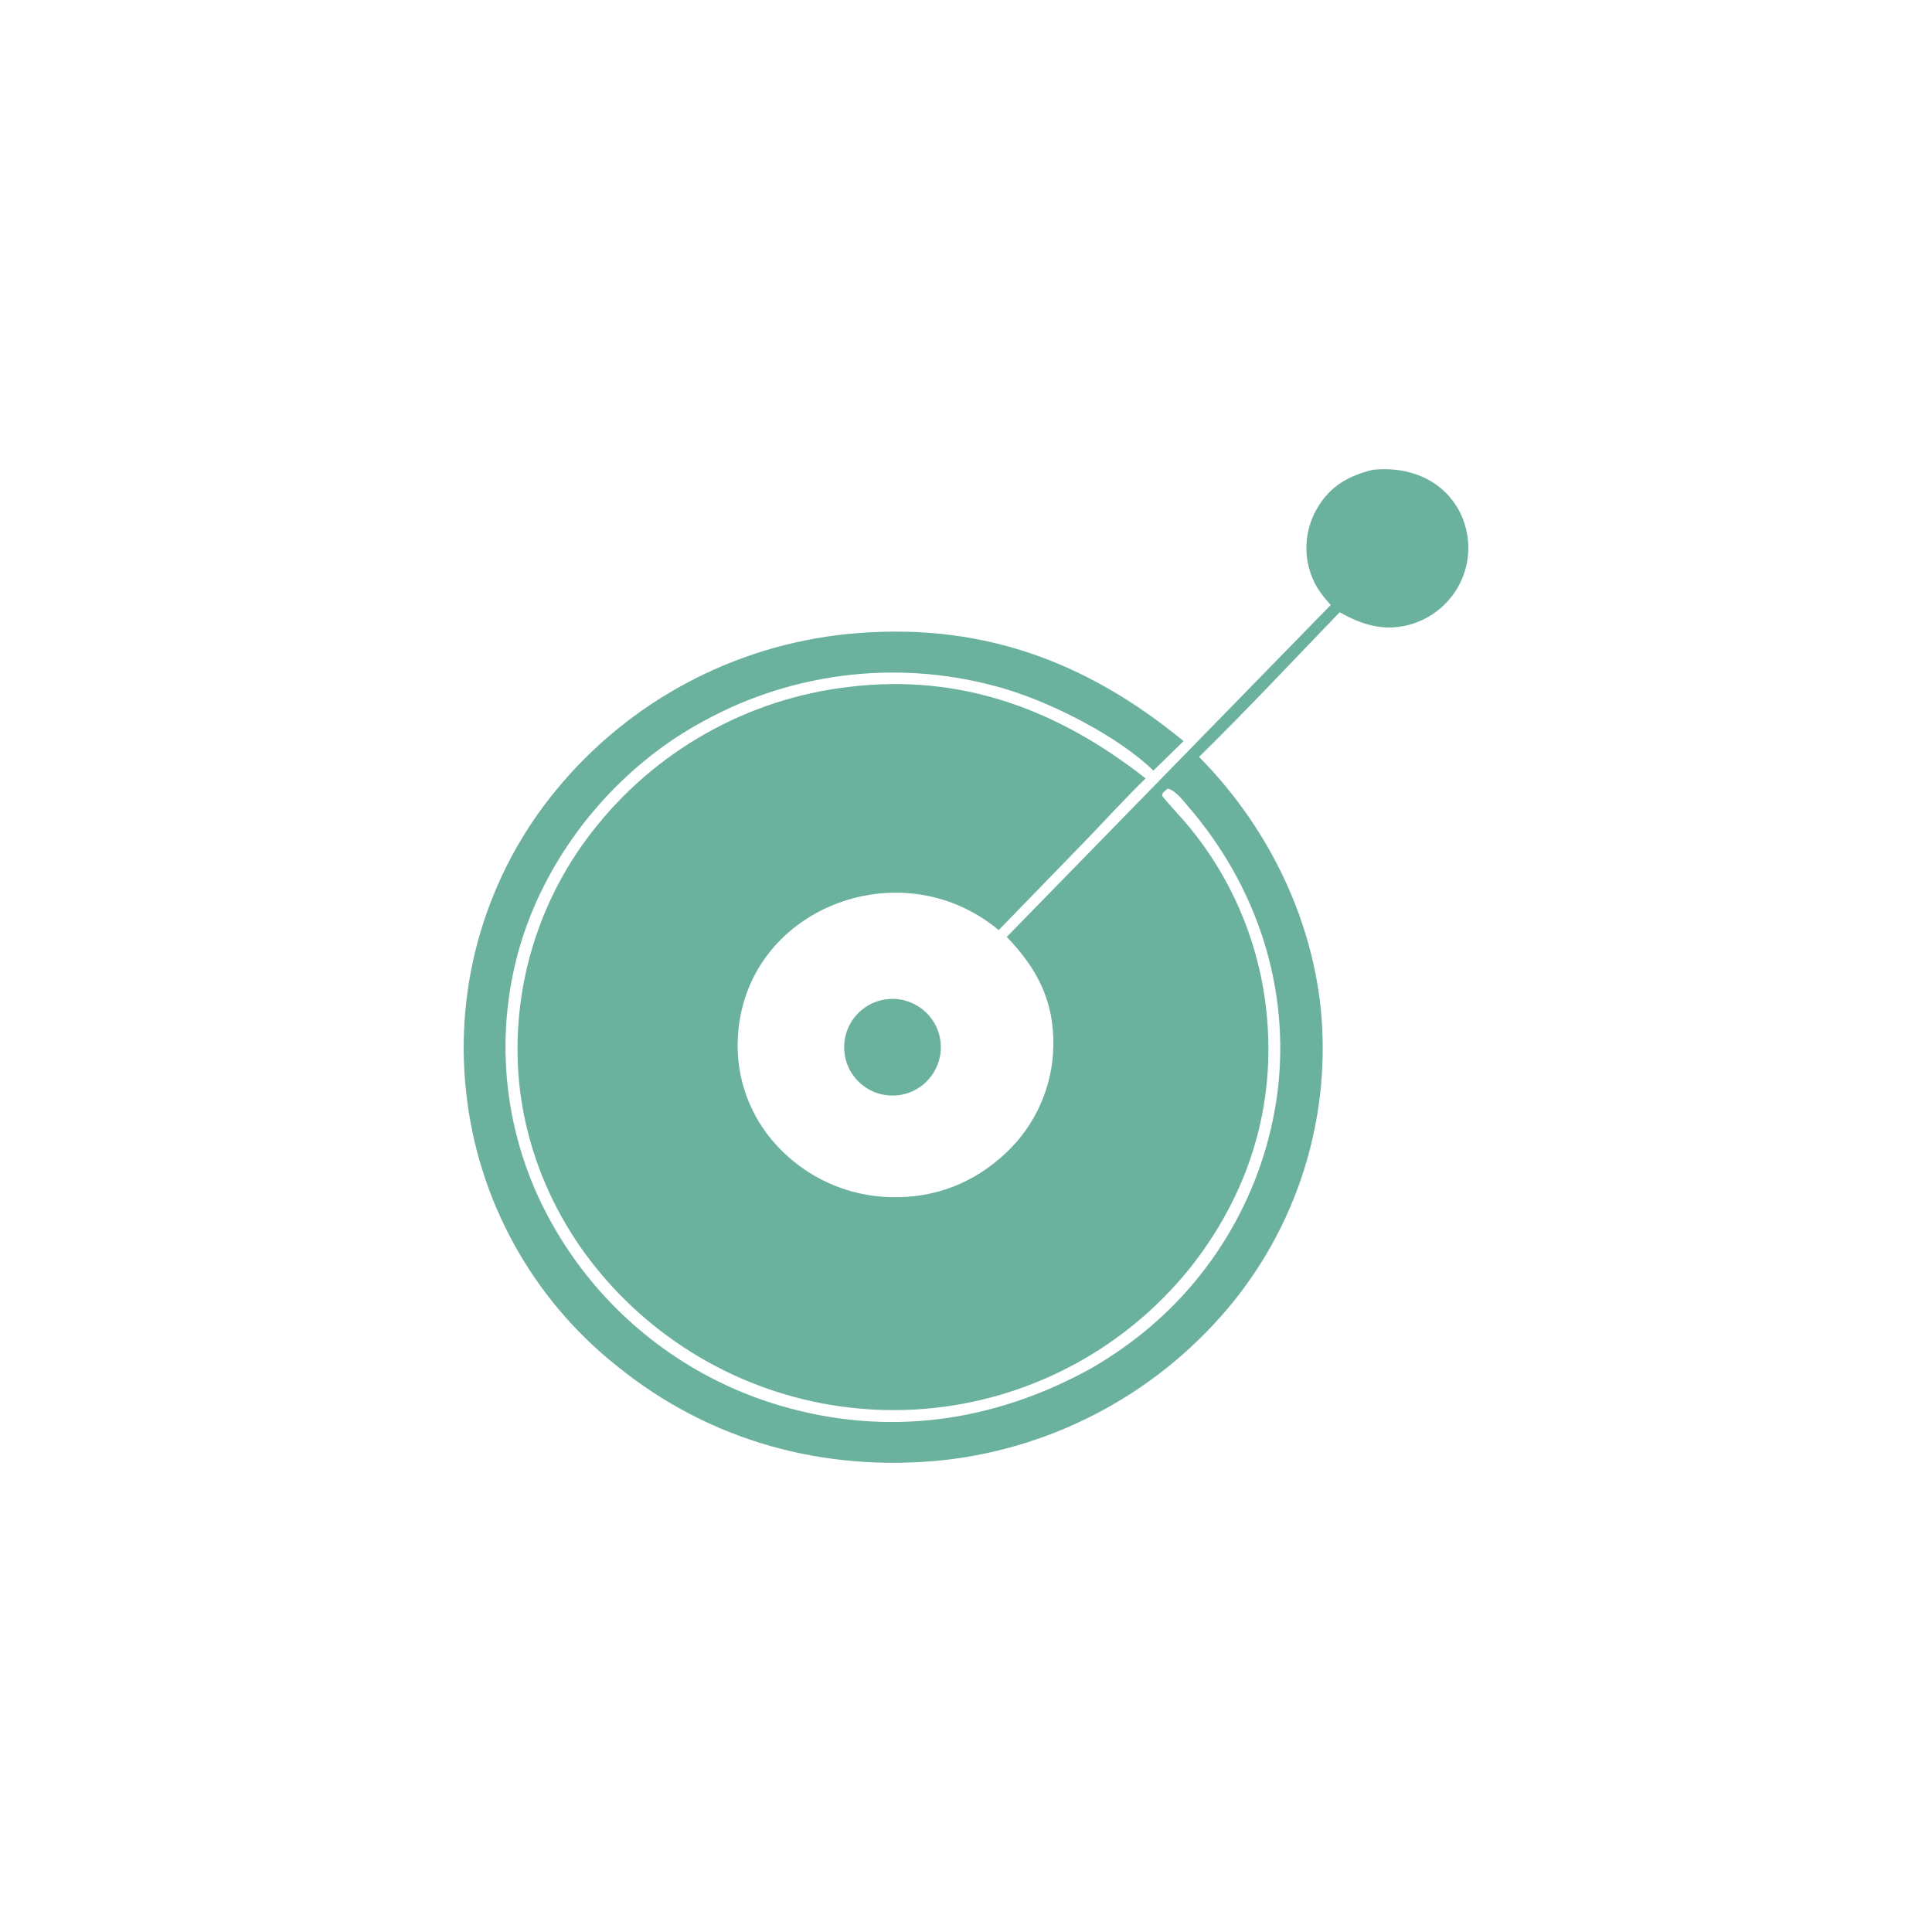
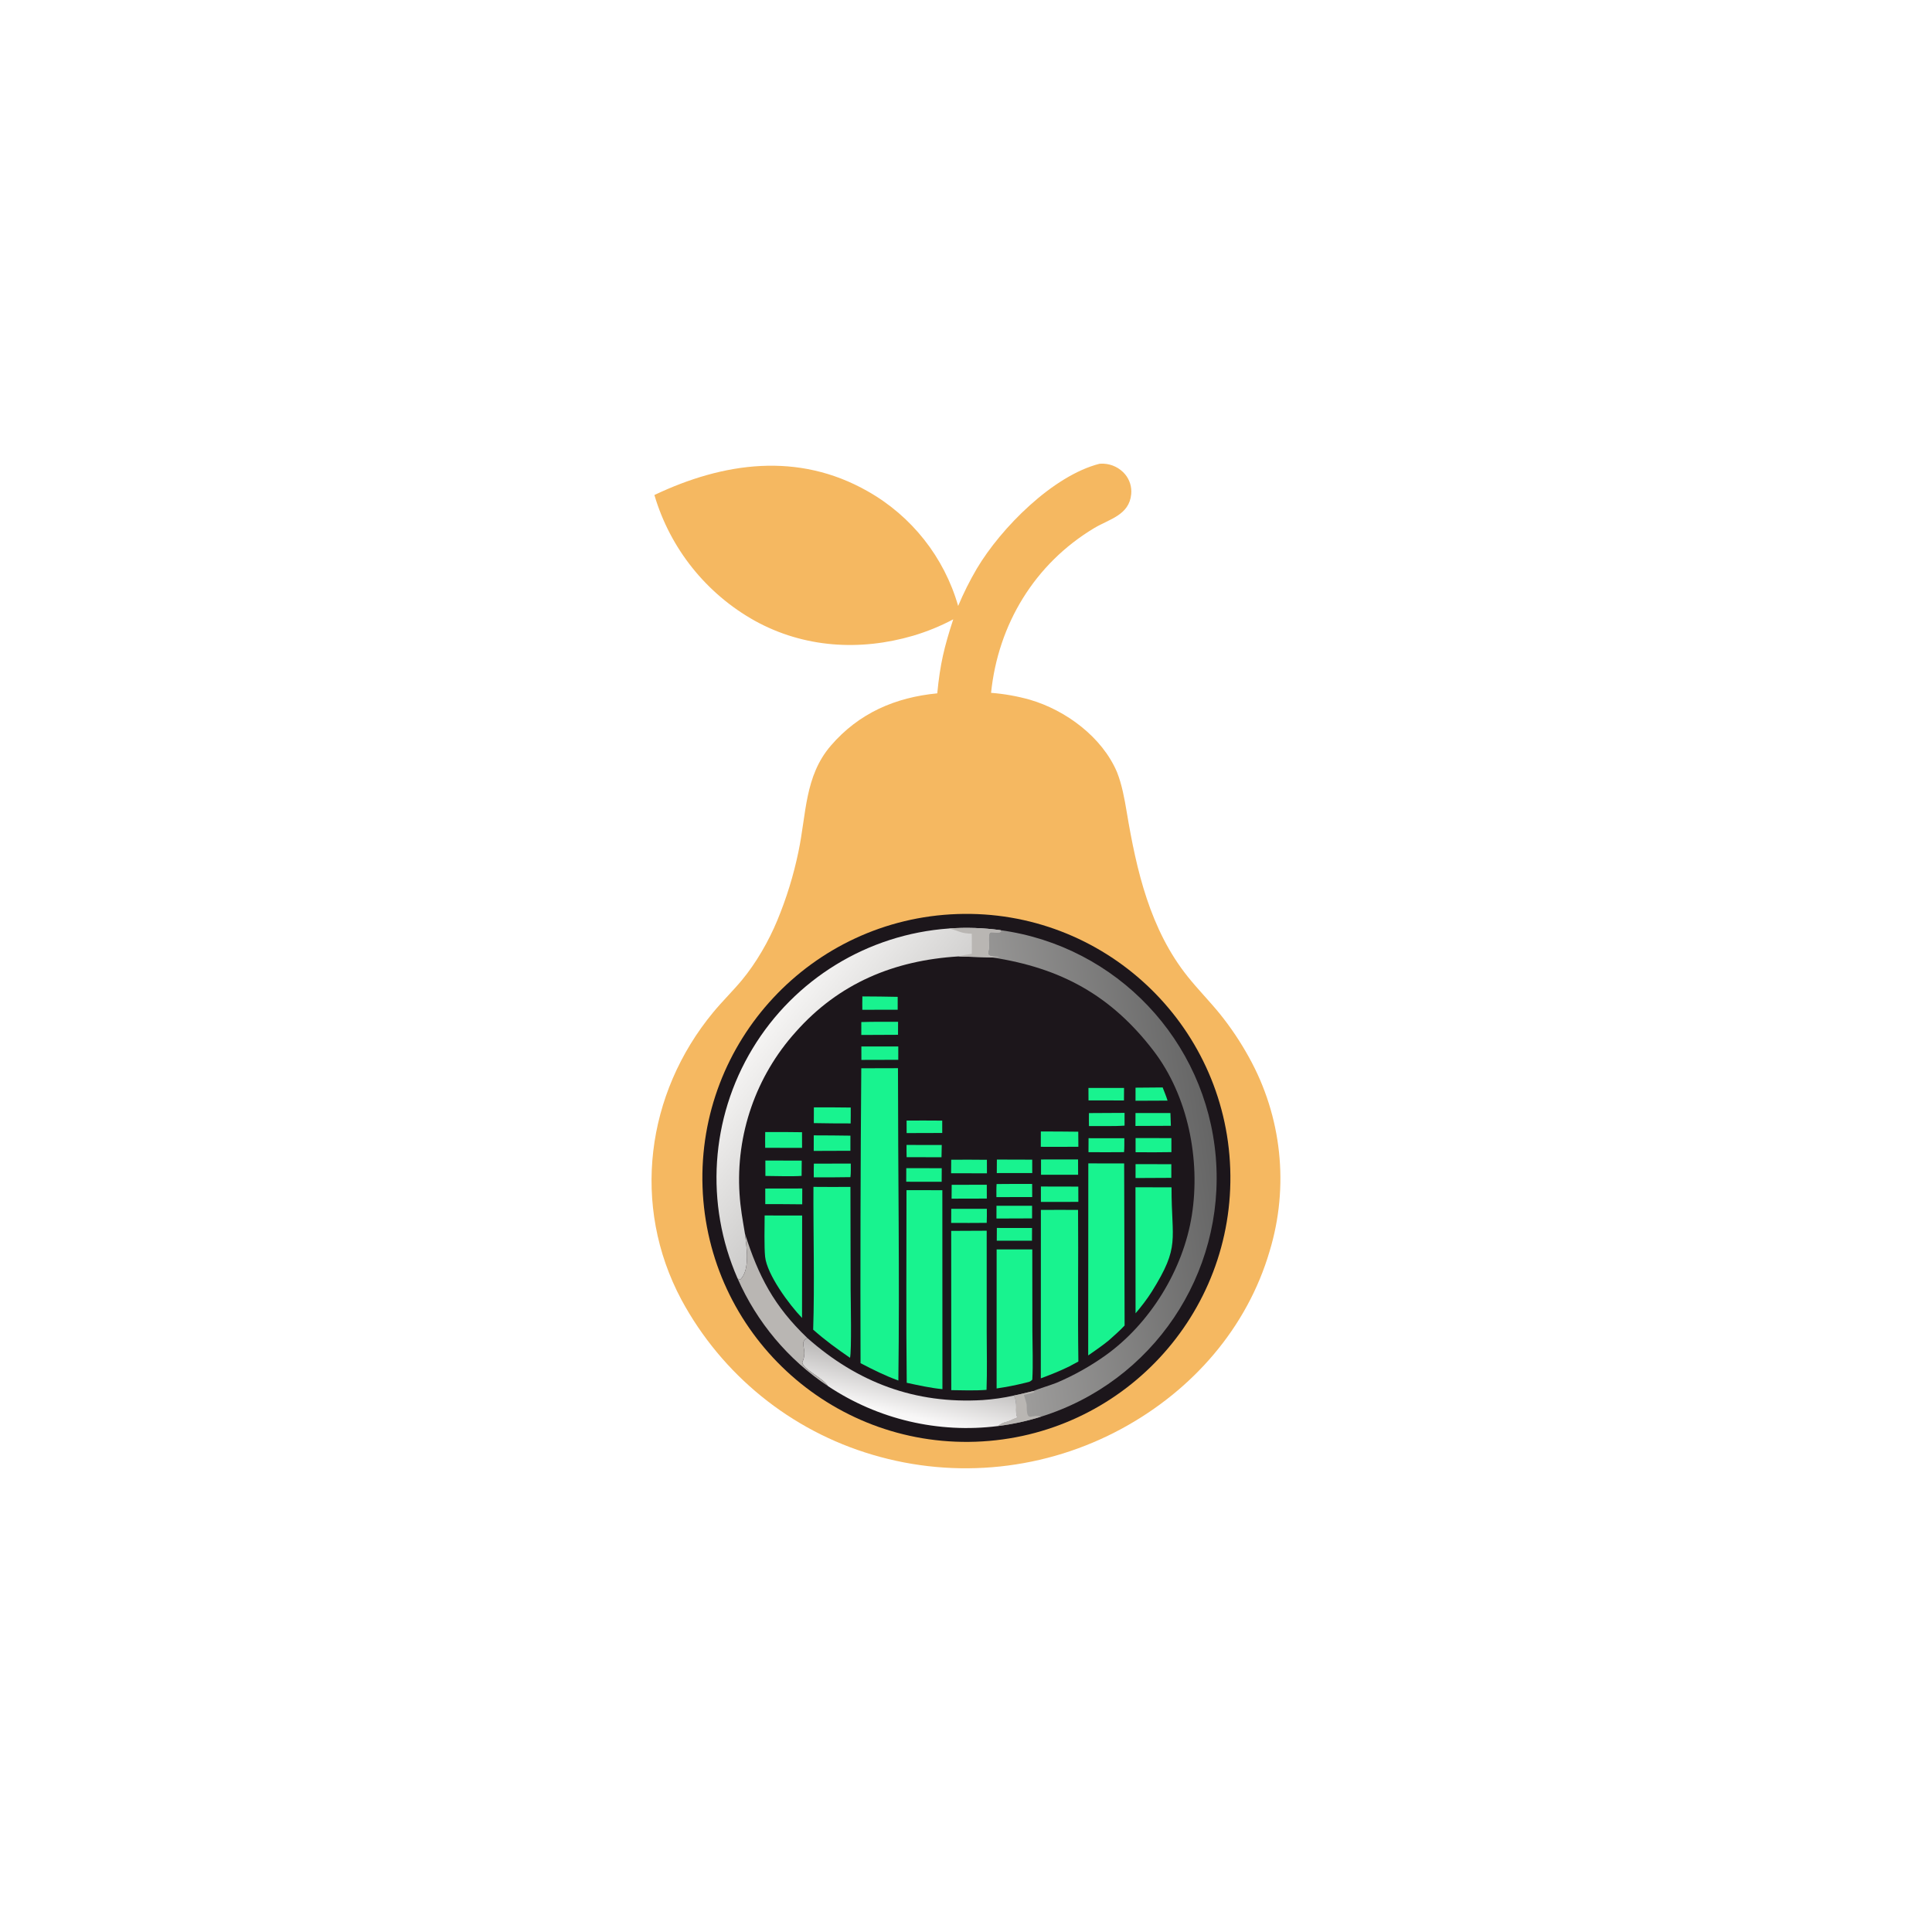
<svg xmlns="http://www.w3.org/2000/svg" width="1024" height="1024" viewBox="0 0 1024 1024">
-   <g transform="translate(-286.391,-76.647) scale(0.780578)">
-     <path d="M 1299.11 417.165 C 1312.08 415.935 1324.69 417.605 1336.32 423.731 C 1348.44 430.143 1357.49 441.13 1361.47 454.251 C 1365.79 468.119 1364.31 483.146 1357.36 495.902 C 1350.4 508.671 1338.63 518.133 1324.66 522.189 C 1306.8 527.213 1292.07 522.591 1276.53 513.927 C 1245.44 546.175 1212.87 580.948 1181.05 612.129 C 1226.12 657.66 1256.57 717.915 1263.58 781.816 C 1270.97 853.291 1250.01 924.811 1205.2 980.986 C 1156.3 1041.96 1085.2 1081.05 1007.51 1089.66 C 926.636 1098.04 848.853 1076.97 785.493 1025.47 C 728.016 979.696 691.254 912.817 683.414 839.759 C 675.232 765.941 697.273 691.955 744.517 634.649 C 793.789 574.673 864.769 536.602 941.989 528.732 C 1030.3 519.967 1102.95 545.829 1170.54 601.399 L 1150.06 621.421 C 1125.86 597.979 1081.28 575.467 1049.26 565.917 C 980.584 545.526 906.592 553.567 843.895 588.236 C 785.411 619.884 738.634 676.953 719.854 740.826 C 701.707 803.186 709.16 870.208 740.564 927.057 C 774.012 988.008 830.27 1033.2 896.997 1052.73 C 969.369 1073.96 1040.98 1063.92 1106.69 1027.93 C 1117.47 1021.81 1127.82 1014.94 1137.65 1007.38 C 1190.95 966.615 1225.76 906.252 1234.36 839.702 C 1243.17 768.935 1220.23 699.913 1174.07 646.258 C 1170.72 642.37 1164.77 634.372 1159.69 633.74 L 1156.43 636.547 C 1156.26 637.214 1156.1 637.881 1155.94 638.548 C 1160.7 644.524 1169.84 654.162 1174.33 659.624 C 1202.19 693.459 1220.06 734.39 1225.95 777.82 C 1234.66 842.981 1217.37 903.803 1177.58 955.806 C 1136.03 1009.32 1075.11 1044.37 1007.96 1053.39 C 939.28 1062.56 869.787 1043.87 814.967 1001.49 C 763.049 961.297 728.157 903.781 719.95 838.326 C 712.591 775.838 730.103 712.963 768.705 663.276 C 811.243 608.21 874.197 572.635 943.315 564.605 C 1019.74 555.311 1085.39 580.141 1144.79 626.753 C 1131.66 639.469 1117.48 654.967 1104.72 668.227 L 1045.01 729.743 C 978.128 673.875 871.855 715.429 867.884 803.132 C 866.487 830.071 876.077 856.423 894.462 876.163 C 914.434 897.851 942.383 910.461 971.86 911.083 C 1001.81 911.855 1028.58 901.371 1050.26 880.741 C 1070.04 862.037 1081.52 836.187 1082.11 808.965 C 1082.85 778.085 1071.22 755.949 1050.52 734.356 L 1270.49 508.984 C 1263.19 501.058 1258.32 493.962 1255.58 483.317 C 1252.13 469.642 1254.24 455.157 1261.44 443.032 C 1270.53 427.78 1282.56 421.364 1299.11 417.165 z" fill="rgb(106,178,157)" transform="translate(0,0)" />
-     <path d="M 969.071 776.678 C 986.9 774.582 1003.1 787.2 1005.44 804.999 C 1007.78 822.798 995.385 839.172 977.62 841.753 C 965.911 843.454 954.193 838.72 946.95 829.364 C 939.707 820.008 938.061 807.478 942.641 796.568 C 947.222 785.659 957.32 778.059 969.071 776.678 z" fill="rgb(106,178,157)" transform="translate(0,0)" />
-   </g>
+   <svg x="345.328" y="245.760" width="333.344" height="532.480" viewBox="699.171 236.157 650.686 1039.398" preserveAspectRatio="xMidYMid meet">
+     <defs>
+       <linearGradient gradientUnits="userSpaceOnUse" id="Gradient1" x1="971.361" x2="959.63" y1="1166.72" y2="1220.04">
+         <stop class="stop0" offset="0" stop-color="rgb(184,182,181)" stop-opacity="1" />
+         <stop class="stop1" offset="1" stop-color="rgb(248,247,247)" stop-opacity="1" />
+       </linearGradient>
+       <linearGradient gradientUnits="userSpaceOnUse" id="Gradient2" x1="922.39" x2="813.608" y1="912.055" y2="826.303">
+         <stop class="stop0" offset="0" stop-color="rgb(204,203,202)" stop-opacity="1" />
+         <stop class="stop1" offset="1" stop-color="rgb(245,244,243)" stop-opacity="1" />
+       </linearGradient>
+       <linearGradient gradientUnits="userSpaceOnUse" id="Gradient3" x1="1282.84" x2="1051.43" y1="939.9" y2="973.793">
+         <stop class="stop0" offset="0" stop-color="rgb(101,101,101)" stop-opacity="1" />
+         <stop class="stop1" offset="1" stop-color="rgb(157,156,155)" stop-opacity="1" />
+       </linearGradient>
+     </defs>
+     <path d="M 1162.62 236.256 C 1164.08 236.158 1165.55 236.091 1167.01 236.171 C 1175.53 236.613 1183.49 240.539 1189.03 247.029 C 1193.87 252.79 1196.17 260.254 1195.43 267.736 C 1193.38 289.46 1172.66 293.482 1157.07 302.841 C 1095.54 339.794 1057.75 402.331 1050.45 473.239 C 1064.07 474.29 1077.56 476.687 1090.7 480.395 C 1127.64 491.181 1165.24 518.866 1180.69 555.165 C 1185.84 568.024 1188.56 583.095 1190.83 596.723 C 1200.89 656.931 1214.89 718.029 1253.87 766.807 C 1264.35 779.914 1276.45 792.207 1287.19 805.409 C 1298.52 819.489 1308.6 834.534 1317.31 850.371 C 1351.27 911.54 1358.98 983.87 1338.66 1050.82 C 1315.28 1130.55 1258.74 1194.69 1186.29 1234.18 C 1107.23 1277.31 1014.24 1287.16 927.903 1261.55 C 843.209 1236.6 771.993 1178.84 730.084 1101.13 C 678.072 1003.7 693.456 887.835 762.985 803.751 C 772.495 792.25 783.223 781.811 792.62 770.516 C 807.373 752.781 820.422 730.033 829.235 708.775 C 838.777 685.826 846.113 662.022 851.143 637.683 C 859.455 598.342 857.51 559.484 884.647 527.926 C 913.714 494.123 951.538 477.936 994.782 473.762 C 997.774 443.138 1001.92 426.069 1011.32 397.193 C 998.099 404.218 984.203 409.897 969.845 414.147 C 914.717 430.266 856.87 426.687 806.209 398.791 C 755.794 370.695 718.42 323.934 702.126 268.567 C 773.735 234.554 850.814 223.804 922.642 264.609 C 968.281 290.326 1001.96 332.979 1016.39 383.339 C 1021.96 370.072 1028.41 357.188 1035.69 344.774 C 1060.82 302.507 1114.45 248.496 1162.62 236.256 z" fill="rgb(245,184,97)" transform="translate(0,0)" />
+     <path d="M 1015.63 702.096 C 1166.31 696.972 1292.65 814.901 1297.89 965.575 C 1303.14 1116.25 1185.31 1242.68 1034.64 1248.04 C 883.799 1253.41 757.196 1135.42 751.945 984.579 C 746.694 833.735 864.786 707.227 1015.63 702.096 z" fill="rgb(28,22,27)" transform="translate(0,0)" />
+     <path d="M 1006.72 717.056 C 1024.6 715.783 1042.55 716.37 1060.3 718.808 C 1180.41 735.302 1272.96 832.981 1282.96 953.803 C 1292.95 1074.62 1217.71 1186.19 1101.95 1222.19 C 1087.46 1226.7 1072.59 1229.93 1057.53 1231.83 C 995.898 1239.61 933.52 1224.96 881.795 1190.55 C 840.54 1163.11 808.033 1124.39 788.139 1079.01 C 754.377 1001.99 760.152 913.37 803.624 841.384 C 847.096 769.398 922.842 723.03 1006.72 717.056 z" fill="rgb(28,22,27)" transform="translate(0,0)" />
+     <path d="M 1060.3 718.808 C 1180.41 735.302 1272.96 832.981 1282.96 953.803 C 1292.95 1074.62 1217.71 1186.19 1101.95 1222.19 C 1087.46 1226.7 1072.59 1229.93 1057.53 1231.83 C 1063.33 1227.33 1065.4 1228.37 1070.58 1226.04 L 1073.02 1224.92 C 1073.56 1224.65 1076.81 1223.38 1077.64 1223.01 L 1077.68 1222.73 L 1077.63 1222.72 C 1074.61 1217.33 1078.7 1207.8 1074.02 1200.28 C 1080.91 1198.97 1087.57 1197.08 1094.38 1195.58 C 1097.08 1194.02 1113.7 1188.98 1118.36 1187 C 1135.95 1179.52 1152.68 1170.18 1168.2 1159.19 C 1214.84 1126.16 1249.34 1069.93 1258.18 1013.65 C 1267.19 956.323 1254.29 890.335 1218.62 843.688 C 1174.43 785.915 1122.36 757.888 1051.85 747.03 C 1052.64 746.959 1059.28 746.661 1059.63 746.47 L 1059.61 746.307 C 1059.54 746.287 1059.48 746.267 1059.42 746.247 C 1058.96 746.258 1058.49 746.27 1058.03 746.281 L 1058.26 746.038 C 1055.45 745.874 1045.94 746.752 1047.72 741.288 C 1049.71 735.402 1047.04 727.379 1049.13 721.7 C 1049.72 720.093 1060.05 722.832 1060.97 720.156 C 1060.82 719.475 1060.75 719.495 1060.3 718.808 z" fill="url(#Gradient3)" transform="translate(0,0)" />
+     <path d="M 1074.02 1200.28 C 1080.91 1198.97 1087.57 1197.08 1094.38 1195.58 C 1094.71 1195.8 1095.16 1196.04 1095.42 1196.35 L 1095.43 1196.5 C 1094.27 1197.53 1088.14 1198.78 1086.29 1199.18 L 1084.44 1199.6 C 1085.15 1202.12 1087.32 1208.48 1087.31 1210.6 C 1087.23 1229.79 1092.39 1218.45 1101.95 1222.19 C 1087.46 1226.7 1072.59 1229.93 1057.53 1231.83 C 1063.33 1227.33 1065.4 1228.37 1070.58 1226.04 L 1073.02 1224.92 C 1073.56 1224.65 1076.81 1223.38 1077.64 1223.01 L 1077.68 1222.73 L 1077.63 1222.72 C 1074.61 1217.33 1078.7 1207.8 1074.02 1200.28 z" fill="rgb(185,182,179)" transform="translate(0,0)" />
+     <path d="M 1006.72 717.056 C 1024.6 715.783 1042.55 716.37 1060.3 718.808 C 1060.75 719.495 1060.82 719.475 1060.97 720.156 C 1060.05 722.832 1049.72 720.093 1049.13 721.7 C 1047.04 727.379 1049.71 735.402 1047.72 741.288 C 1045.94 746.752 1055.45 745.874 1058.26 746.038 L 1058.03 746.281 C 1058.49 746.27 1058.96 746.258 1059.42 746.247 C 1059.48 746.267 1059.54 746.287 1059.61 746.307 L 1059.63 746.47 C 1059.28 746.661 1052.64 746.959 1051.85 747.03 C 1040.05 746.751 1028.69 746.175 1016.57 745.953 C 950.204 750.039 893.044 773.582 848.3 824.139 C 807.196 869.829 786.254 930.165 790.212 991.495 C 791.141 1006.51 793.36 1018.02 795.792 1032.66 C 797.3 1044.94 801.598 1070.59 790.891 1080.27 C 789.04 1079.75 789.54 1080.13 788.139 1079.01 C 754.377 1001.99 760.152 913.37 803.624 841.384 C 847.096 769.398 922.842 723.03 1006.72 717.056 z" fill="url(#Gradient2)" transform="translate(0,0)" />
+     <path d="M 1006.72 717.056 C 1024.6 715.783 1042.55 716.37 1060.3 718.808 C 1060.75 719.495 1060.82 719.475 1060.97 720.156 C 1060.05 722.832 1049.72 720.093 1049.13 721.7 C 1047.04 727.379 1049.71 735.402 1047.72 741.288 C 1045.94 746.752 1055.45 745.874 1058.26 746.038 L 1058.03 746.281 C 1058.49 746.27 1058.96 746.258 1059.42 746.247 C 1059.48 746.267 1059.54 746.287 1059.61 746.307 L 1059.63 746.47 C 1059.28 746.661 1052.64 746.959 1051.85 747.03 C 1040.05 746.751 1028.69 746.175 1016.57 745.953 C 1019.66 744.918 1030.25 743.379 1030.41 743.319 C 1030.56 742.756 1030.57 742.203 1030.58 741.62 L 1030.51 722.49 C 1017.87 722.012 1018.14 719.531 1006.72 717.056 z" fill="rgb(185,182,179)" transform="translate(0,0)" />
+     <path d="M 881.795 1190.55 C 876.285 1181.8 856.566 1173.71 855.063 1166.08 C 861.535 1152.03 850.725 1146.05 860.318 1140.67 C 912.322 1186.78 971.884 1209.17 1041.88 1204.92 C 1052.69 1204.18 1063.44 1202.63 1074.02 1200.28 C 1078.7 1207.8 1074.61 1217.33 1077.63 1222.72 L 1077.68 1222.73 L 1077.64 1223.01 C 1076.81 1223.38 1073.56 1224.65 1073.02 1224.92 L 1070.58 1226.04 C 1065.4 1228.37 1063.33 1227.33 1057.53 1231.83 C 995.898 1239.61 933.52 1224.96 881.795 1190.55 z" fill="url(#Gradient1)" transform="translate(0,0)" />
+     <path d="M 795.792 1032.66 C 809.854 1076.92 825.887 1107.79 860.318 1140.67 C 850.725 1146.05 861.535 1152.03 855.063 1166.08 C 856.566 1173.71 876.285 1181.8 881.795 1190.55 C 840.54 1163.11 808.033 1124.39 788.139 1079.01 C 789.54 1080.13 789.04 1079.75 790.891 1080.27 C 801.598 1070.59 797.3 1044.94 795.792 1032.66 z" fill="rgb(185,182,179)" transform="translate(0,0)" />
+     <path d="M 916.172 861.674 L 954.137 861.571 C 954.174 968.737 955.893 1077.83 954.539 1184.74 C 940.289 1179.49 928.866 1173.77 915.414 1166.78 C 915.122 1065.08 915.375 963.375 916.172 861.674 z" fill="rgb(24,243,143)" transform="translate(0,0)" />
+     <path d="M 962.934 987.773 L 1000.04 987.816 L 1000.13 1193.65 C 988.202 1192.53 974.864 1189.59 963.193 1187.07 C 962.445 1121.06 962.989 1053.87 962.934 987.773 z" fill="rgb(24,243,143)" transform="translate(0,0)" />
+     <path d="M 1151.06 960.073 L 1188.14 960.122 L 1188.61 1127.82 C 1183.47 1133.33 1177.73 1138.28 1172.12 1143.31 C 1165.44 1148.79 1158.03 1153.79 1150.94 1158.77 L 1151.06 960.073 z" fill="rgb(24,243,143)" transform="translate(0,0)" />
+     <path d="M 1102 1008.21 C 1114.7 1008.05 1127.7 1008.2 1140.44 1008.2 C 1140.89 1060.45 1140.01 1112.81 1140.78 1165.04 L 1131.52 1170.04 C 1121.69 1174.92 1112.16 1178.61 1101.92 1182.47 L 1102 1008.21 z" fill="rgb(24,243,143)" transform="translate(0,0)" />
+     <path d="M 866.683 984.373 C 879.298 984.582 892.313 984.41 904.962 984.401 L 905.168 1090.64 C 905.232 1100.2 906.298 1155.45 904.503 1161.21 C 890.102 1151.27 879.517 1143.63 866.4 1132.11 C 867.946 1085.86 866.439 1031.36 866.683 984.373 z" fill="rgb(24,243,143)" transform="translate(0,0)" />
+     <path d="M 1009.2 1029.9 L 1045.93 1029.73 L 1045.95 1135.34 C 1045.97 1154.24 1046.47 1175.74 1045.76 1194.37 C 1034.42 1195.29 1020.65 1194.85 1009.27 1194.68 L 1009.2 1029.9 z" fill="rgb(24,243,143)" transform="translate(0,0)" />
+     <path d="M 1056.21 1049.09 L 1093.09 1049.09 L 1093.2 1133.76 C 1093.27 1149.52 1094 1168.47 1093.11 1183.81 C 1090.57 1186.47 1089.18 1186.16 1085.23 1187.25 C 1074.62 1189.84 1067 1191.3 1056.19 1192.93 L 1056.21 1049.09 z" fill="rgb(24,243,143)" transform="translate(0,0)" />
+     <path d="M 1199.85 984.774 L 1237.16 984.865 C 1237.05 1040.29 1246.45 1045.23 1216.74 1092.75 C 1212.33 1099.88 1205.4 1108.88 1199.94 1115.18 L 1199.85 984.774 z" fill="rgb(24,243,143)" transform="translate(0,0)" />
+     <path d="M 816.188 1013.96 L 854.99 1014.02 L 854.881 1119.97 C 841.65 1106.37 818.569 1075.02 816.664 1056.57 C 815.654 1046.79 816.118 1024.63 816.188 1013.96 z" fill="rgb(24,243,143)" transform="translate(0,0)" />
+     <path d="M 867.122 902.113 C 879.838 902.064 892.554 902.125 905.268 902.297 C 905.256 907.767 905.325 913.265 905.177 918.729 C 892.472 918.757 879.766 918.647 867.063 918.399 C 867.042 912.97 867.061 907.541 867.122 902.113 z" fill="rgb(24,243,143)" transform="translate(0,0)" />
+     <path d="M 816.824 986.101 L 855.114 986.034 L 855.066 1002.41 C 842.412 1002.15 829.525 1002.31 816.838 1002.22 C 816.783 996.845 816.778 991.473 816.824 986.101 z" fill="rgb(24,243,143)" transform="translate(0,0)" />
+     <path d="M 816.782 927.639 C 829.476 927.575 842.17 927.635 854.862 927.819 C 854.942 933.222 854.959 938.626 854.912 944.029 L 816.751 943.959 C 816.665 938.52 816.675 933.079 816.782 927.639 z" fill="rgb(24,243,143)" transform="translate(0,0)" />
+     <path d="M 1102.01 984.001 L 1140.7 984.086 C 1140.76 989.353 1140.78 994.621 1140.75 999.889 C 1127.84 999.83 1114.93 999.849 1102.02 999.946 L 1102.01 984.001 z" fill="rgb(24,243,143)" transform="translate(0,0)" />
+     <path d="M 1101.94 927.054 C 1114.85 927.052 1127.76 927.132 1140.66 927.294 L 1140.77 942.867 C 1127.93 943.077 1114.79 942.897 1101.91 942.918 L 1101.94 927.054 z" fill="rgb(24,243,143)" transform="translate(0,0)" />
+     <path d="M 1102.13 956.034 L 1140.45 956.028 C 1140.52 961.303 1140.54 966.58 1140.51 971.856 L 1102.13 971.817 L 1102.13 956.034 z" fill="rgb(24,243,143)" transform="translate(0,0)" />
+     <path d="M 816.936 957.098 L 854.571 957.208 C 854.573 962.472 854.528 967.735 854.435 972.998 C 846.655 973.701 825.406 973.157 816.97 973.066 C 816.926 967.743 816.915 962.421 816.936 957.098 z" fill="rgb(24,243,143)" transform="translate(0,0)" />
+     <path d="M 867.001 931.077 C 879.646 931.092 892.291 931.194 904.935 931.385 L 904.925 947.028 L 866.975 947.165 C 866.944 941.802 866.952 936.439 867.001 931.077 z" fill="rgb(24,243,143)" transform="translate(0,0)" />
+     <path d="M 1199.96 933.867 L 1237.02 933.938 L 1237.03 948.429 C 1224.68 948.639 1212.32 948.667 1199.96 948.515 L 1199.96 933.867 z" fill="rgb(24,243,143)" transform="translate(0,0)" />
+     <path d="M 867.11 960.336 L 905.33 960.26 C 905.291 964.56 905.498 970.234 904.963 974.31 C 892.318 974.515 879.671 974.577 867.024 974.496 C 866.992 969.765 866.931 965.065 867.11 960.336 z" fill="rgb(24,243,143)" transform="translate(0,0)" />
+     <path d="M 1009.25 1007.05 L 1046.08 1007.08 C 1046.09 1011.89 1046.18 1016.83 1045.95 1021.61 C 1033.77 1021.68 1021.32 1021.78 1009.17 1021.66 L 1009.25 1007.05 z" fill="rgb(24,243,143)" transform="translate(0,0)" />
+     <path d="M 1151.31 934.017 L 1188.32 934.039 C 1188.29 938.421 1188.48 944.259 1188.02 948.448 C 1175.75 948.572 1163.49 948.58 1151.23 948.472 C 1151.19 943.654 1151.21 938.835 1151.31 934.017 z" fill="rgb(24,243,143)" transform="translate(0,0)" />
+     <path d="M 1199.94 960.842 L 1236.95 960.912 L 1236.94 975.035 L 1199.93 975.217 L 1199.94 960.842 z" fill="rgb(24,243,143)" transform="translate(0,0)" />
+     <path d="M 1009.7 982.234 L 1046.03 982.176 L 1046.06 996.471 L 1009.6 996.561 C 1009.61 991.785 1009.64 987.01 1009.7 982.234 z" fill="rgb(24,243,143)" transform="translate(0,0)" />
+     <path d="M 916.253 839.103 L 954.451 839.103 C 954.418 843.705 954.414 848.307 954.44 852.909 L 916.276 853.008 C 916.23 848.373 916.222 843.738 916.253 839.103 z" fill="rgb(24,243,143)" transform="translate(0,0)" />
+     <path d="M 1009.21 956.28 C 1021.52 956.186 1033.83 956.211 1046.14 956.352 L 1046.18 970.352 L 1009.1 970.277 L 1009.21 956.28 z" fill="rgb(24,243,143)" transform="translate(0,0)" />
+     <path d="M 962.724 965.013 C 974.954 965.089 987.185 965.104 999.415 965.056 L 999.338 979.106 L 962.674 979.054 C 962.641 974.373 962.658 969.693 962.724 965.013 z" fill="rgb(24,243,143)" transform="translate(0,0)" />
+     <path d="M 916.201 813.842 C 928.011 813.461 942.264 813.568 954.24 813.583 C 954.25 818.066 954.232 822.549 954.185 827.032 L 916.19 827.203 C 916.147 822.75 916.15 818.296 916.201 813.842 z" fill="rgb(24,243,143)" transform="translate(0,0)" />
+     <path d="M 1056.46 956.108 C 1068.65 956.072 1080.83 956.107 1093.02 956.214 L 1093.04 970.069 L 1056.36 970.106 C 1056.33 965.44 1056.36 960.774 1056.46 956.108 z" fill="rgb(24,243,143)" transform="translate(0,0)" />
+     <path d="M 1056.16 981.442 C 1068.42 981.314 1080.68 981.281 1092.94 981.344 C 1093.02 985.864 1093.04 990.384 1093 994.905 L 1055.98 994.967 C 1055.97 990.527 1055.86 985.861 1056.16 981.442 z" fill="rgb(24,243,143)" transform="translate(0,0)" />
+     <path d="M 1151.72 908.031 C 1164 908.041 1176.27 907.973 1188.55 907.828 C 1188.58 912.219 1188.59 916.609 1188.56 921 C 1178.92 921.796 1161.96 921.355 1151.74 921.446 C 1151.65 916.975 1151.64 912.502 1151.72 908.031 z" fill="rgb(24,243,143)" transform="translate(0,0)" />
+     <path d="M 917.301 787.325 C 929.482 787.361 941.663 787.51 953.841 787.773 L 953.832 801.095 L 917.244 801.157 C 917.181 796.546 917.2 791.935 917.301 787.325 z" fill="rgb(24,243,143)" transform="translate(0,0)" />
+     <path d="M 1199.88 907.994 L 1236.02 908.004 L 1236.47 921.196 L 1199.83 921.342 L 1199.88 907.994 z" fill="rgb(24,243,143)" transform="translate(0,0)" />
+     <path d="M 1056.43 1026.87 L 1092.84 1026.89 L 1092.78 1040.08 C 1080.64 1040.15 1068.5 1040.14 1056.35 1040.07 L 1056.43 1026.87 z" fill="rgb(24,243,143)" transform="translate(0,0)" />
+     <path d="M 1056.05 1003.93 L 1092.88 1003.91 C 1092.91 1008.26 1092.91 1012.62 1092.88 1016.98 C 1080.6 1017.1 1068.31 1017.14 1056.02 1017.11 C 1055.99 1012.72 1056 1008.32 1056.05 1003.93 z" fill="rgb(24,243,143)" transform="translate(0,0)" />
+     <path d="M 963.046 915.765 C 975.336 915.696 987.626 915.715 999.915 915.82 L 999.926 928.609 L 963.092 928.717 C 963.028 924.4 963.013 920.082 963.046 915.765 z" fill="rgb(24,243,143)" transform="translate(0,0)" />
+     <path d="M 1151.19 882.019 L 1188.03 882.043 L 1187.94 894.966 L 1151.26 894.906 C 1151.18 890.611 1151.15 886.315 1151.19 882.019 z" fill="rgb(24,243,143)" transform="translate(0,0)" />
+     <path d="M 962.998 940.995 L 999.434 941.022 C 999.337 945.254 999.313 949.51 999.171 953.733 L 963.089 953.634 C 962.924 949.455 962.988 945.185 962.998 940.995 z" fill="rgb(24,243,143)" transform="translate(0,0)" />
+     <path d="M 1199.92 881.744 L 1227.97 881.509 C 1229.86 886.53 1231.41 889.821 1233.04 895.123 L 1199.9 895.271 L 1199.92 881.744 z" fill="rgb(24,243,143)" transform="translate(0,0)" />
+   </svg>
</svg>
